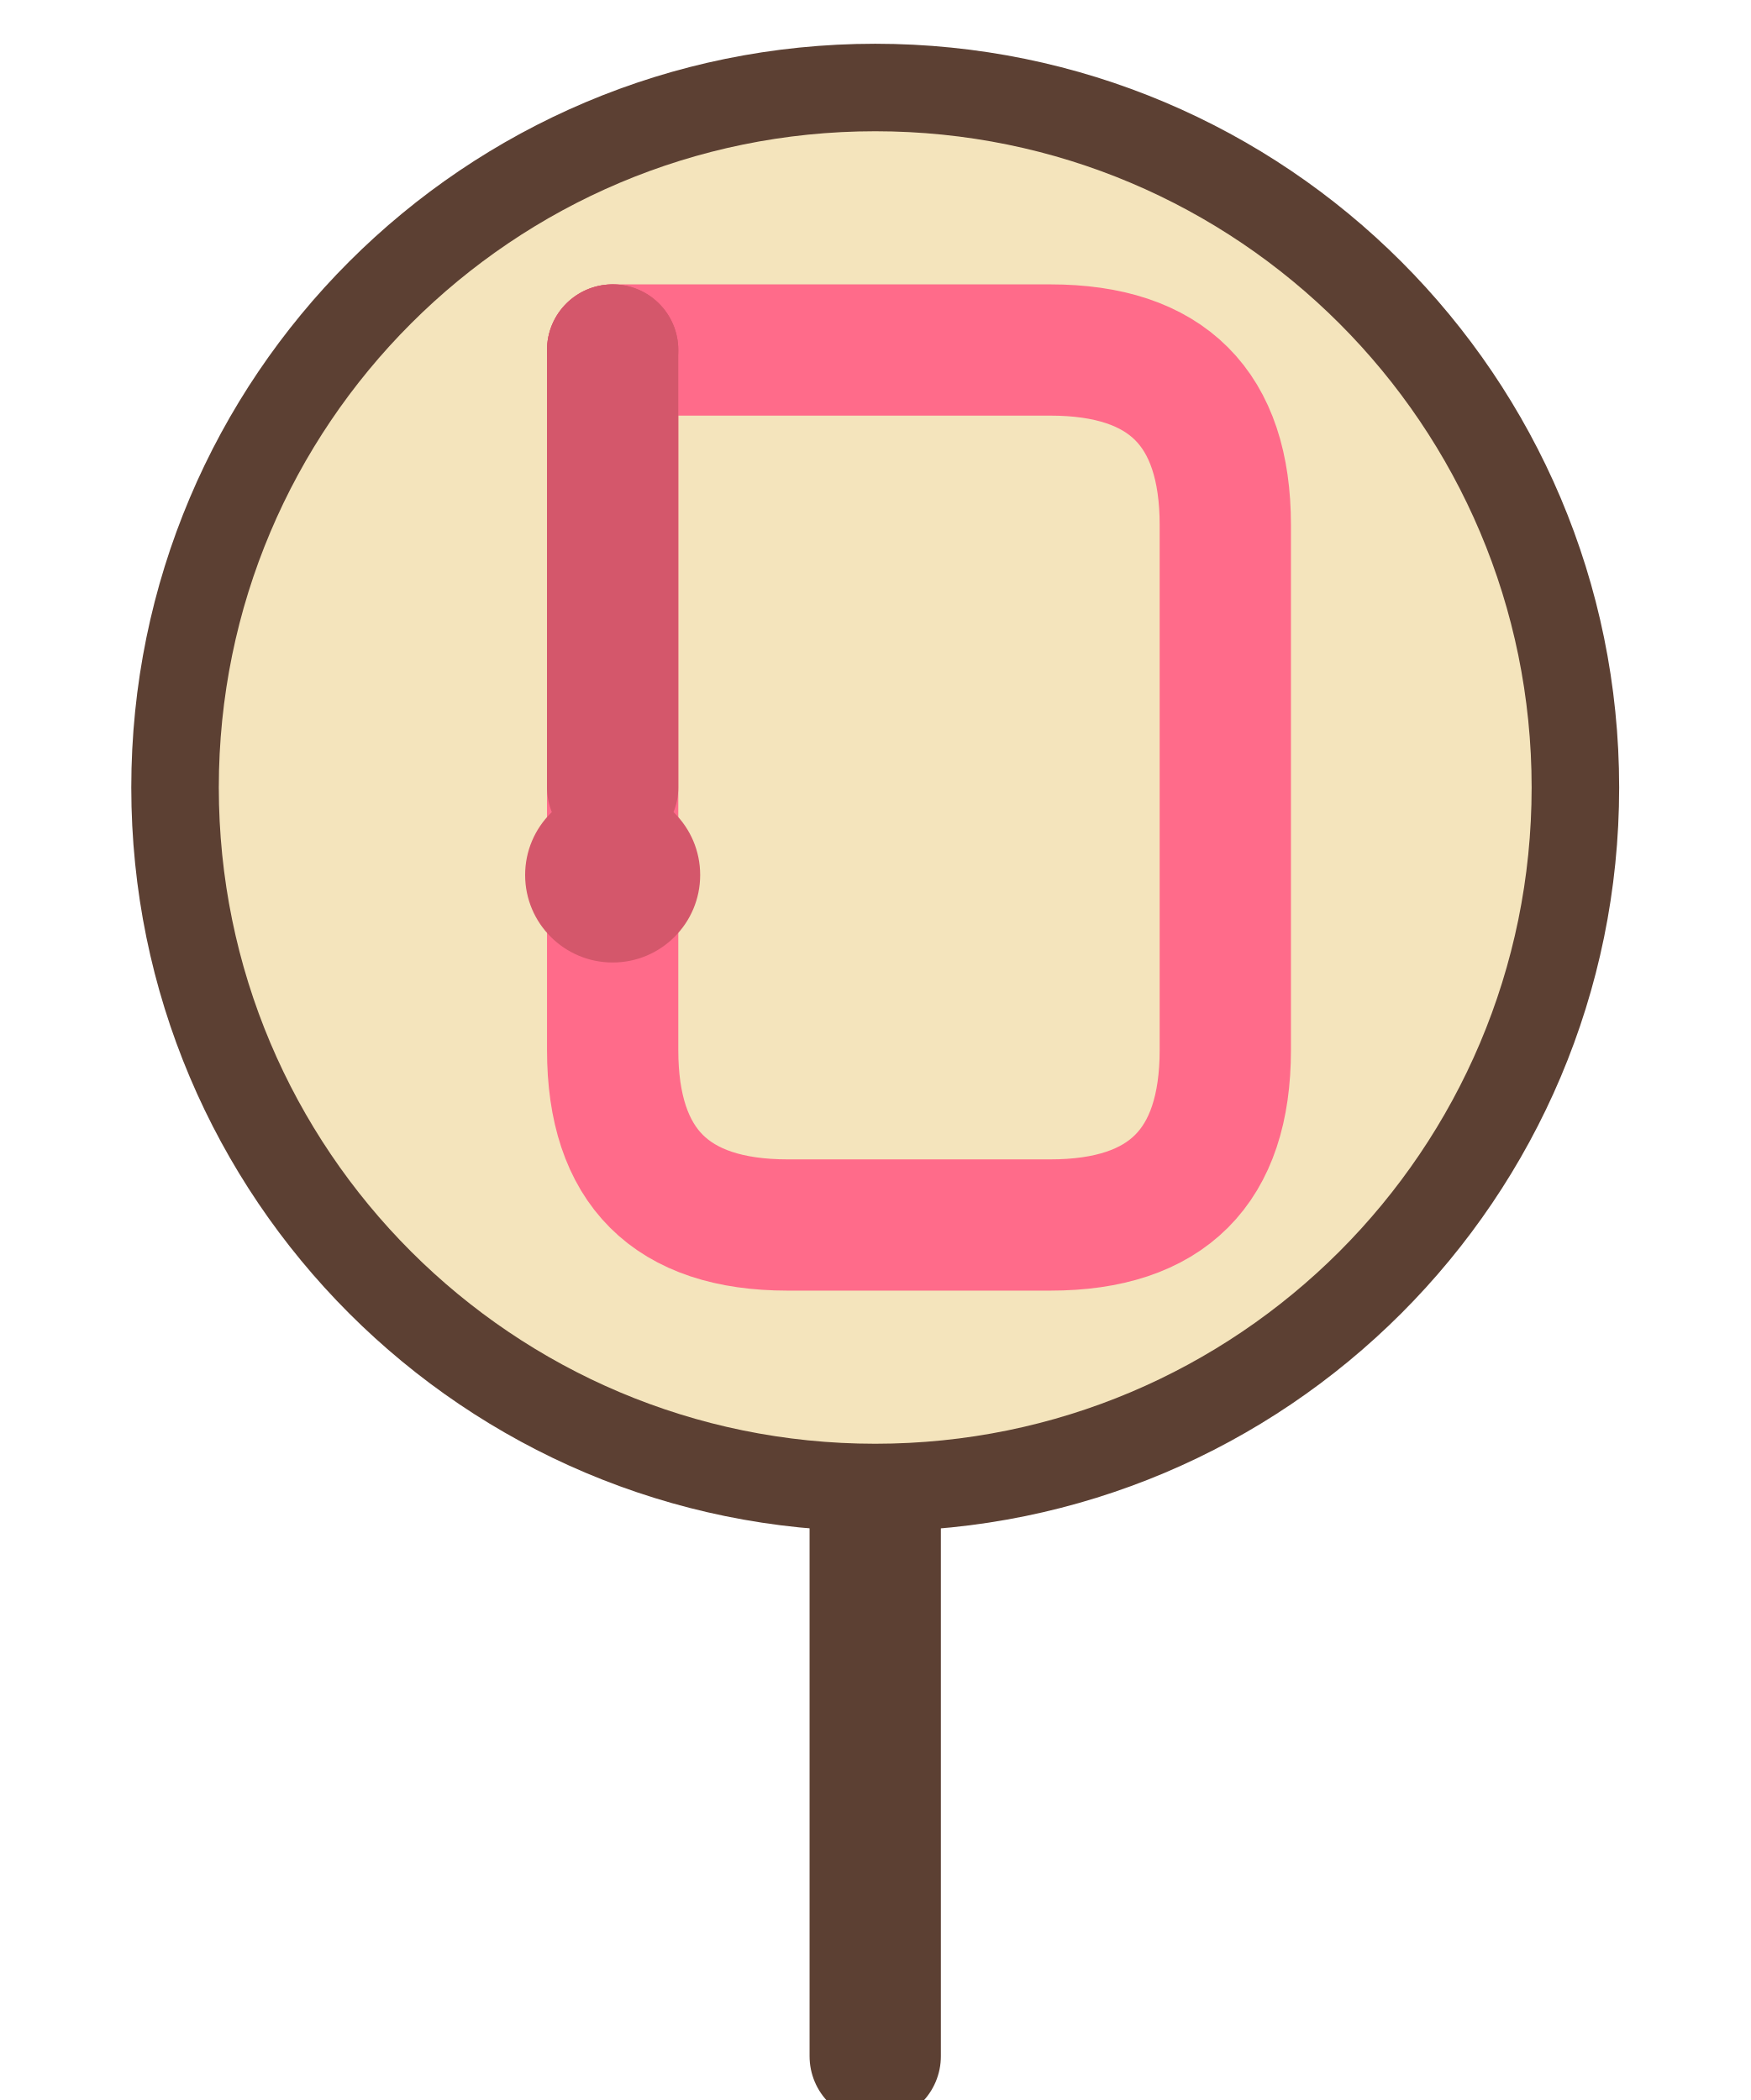
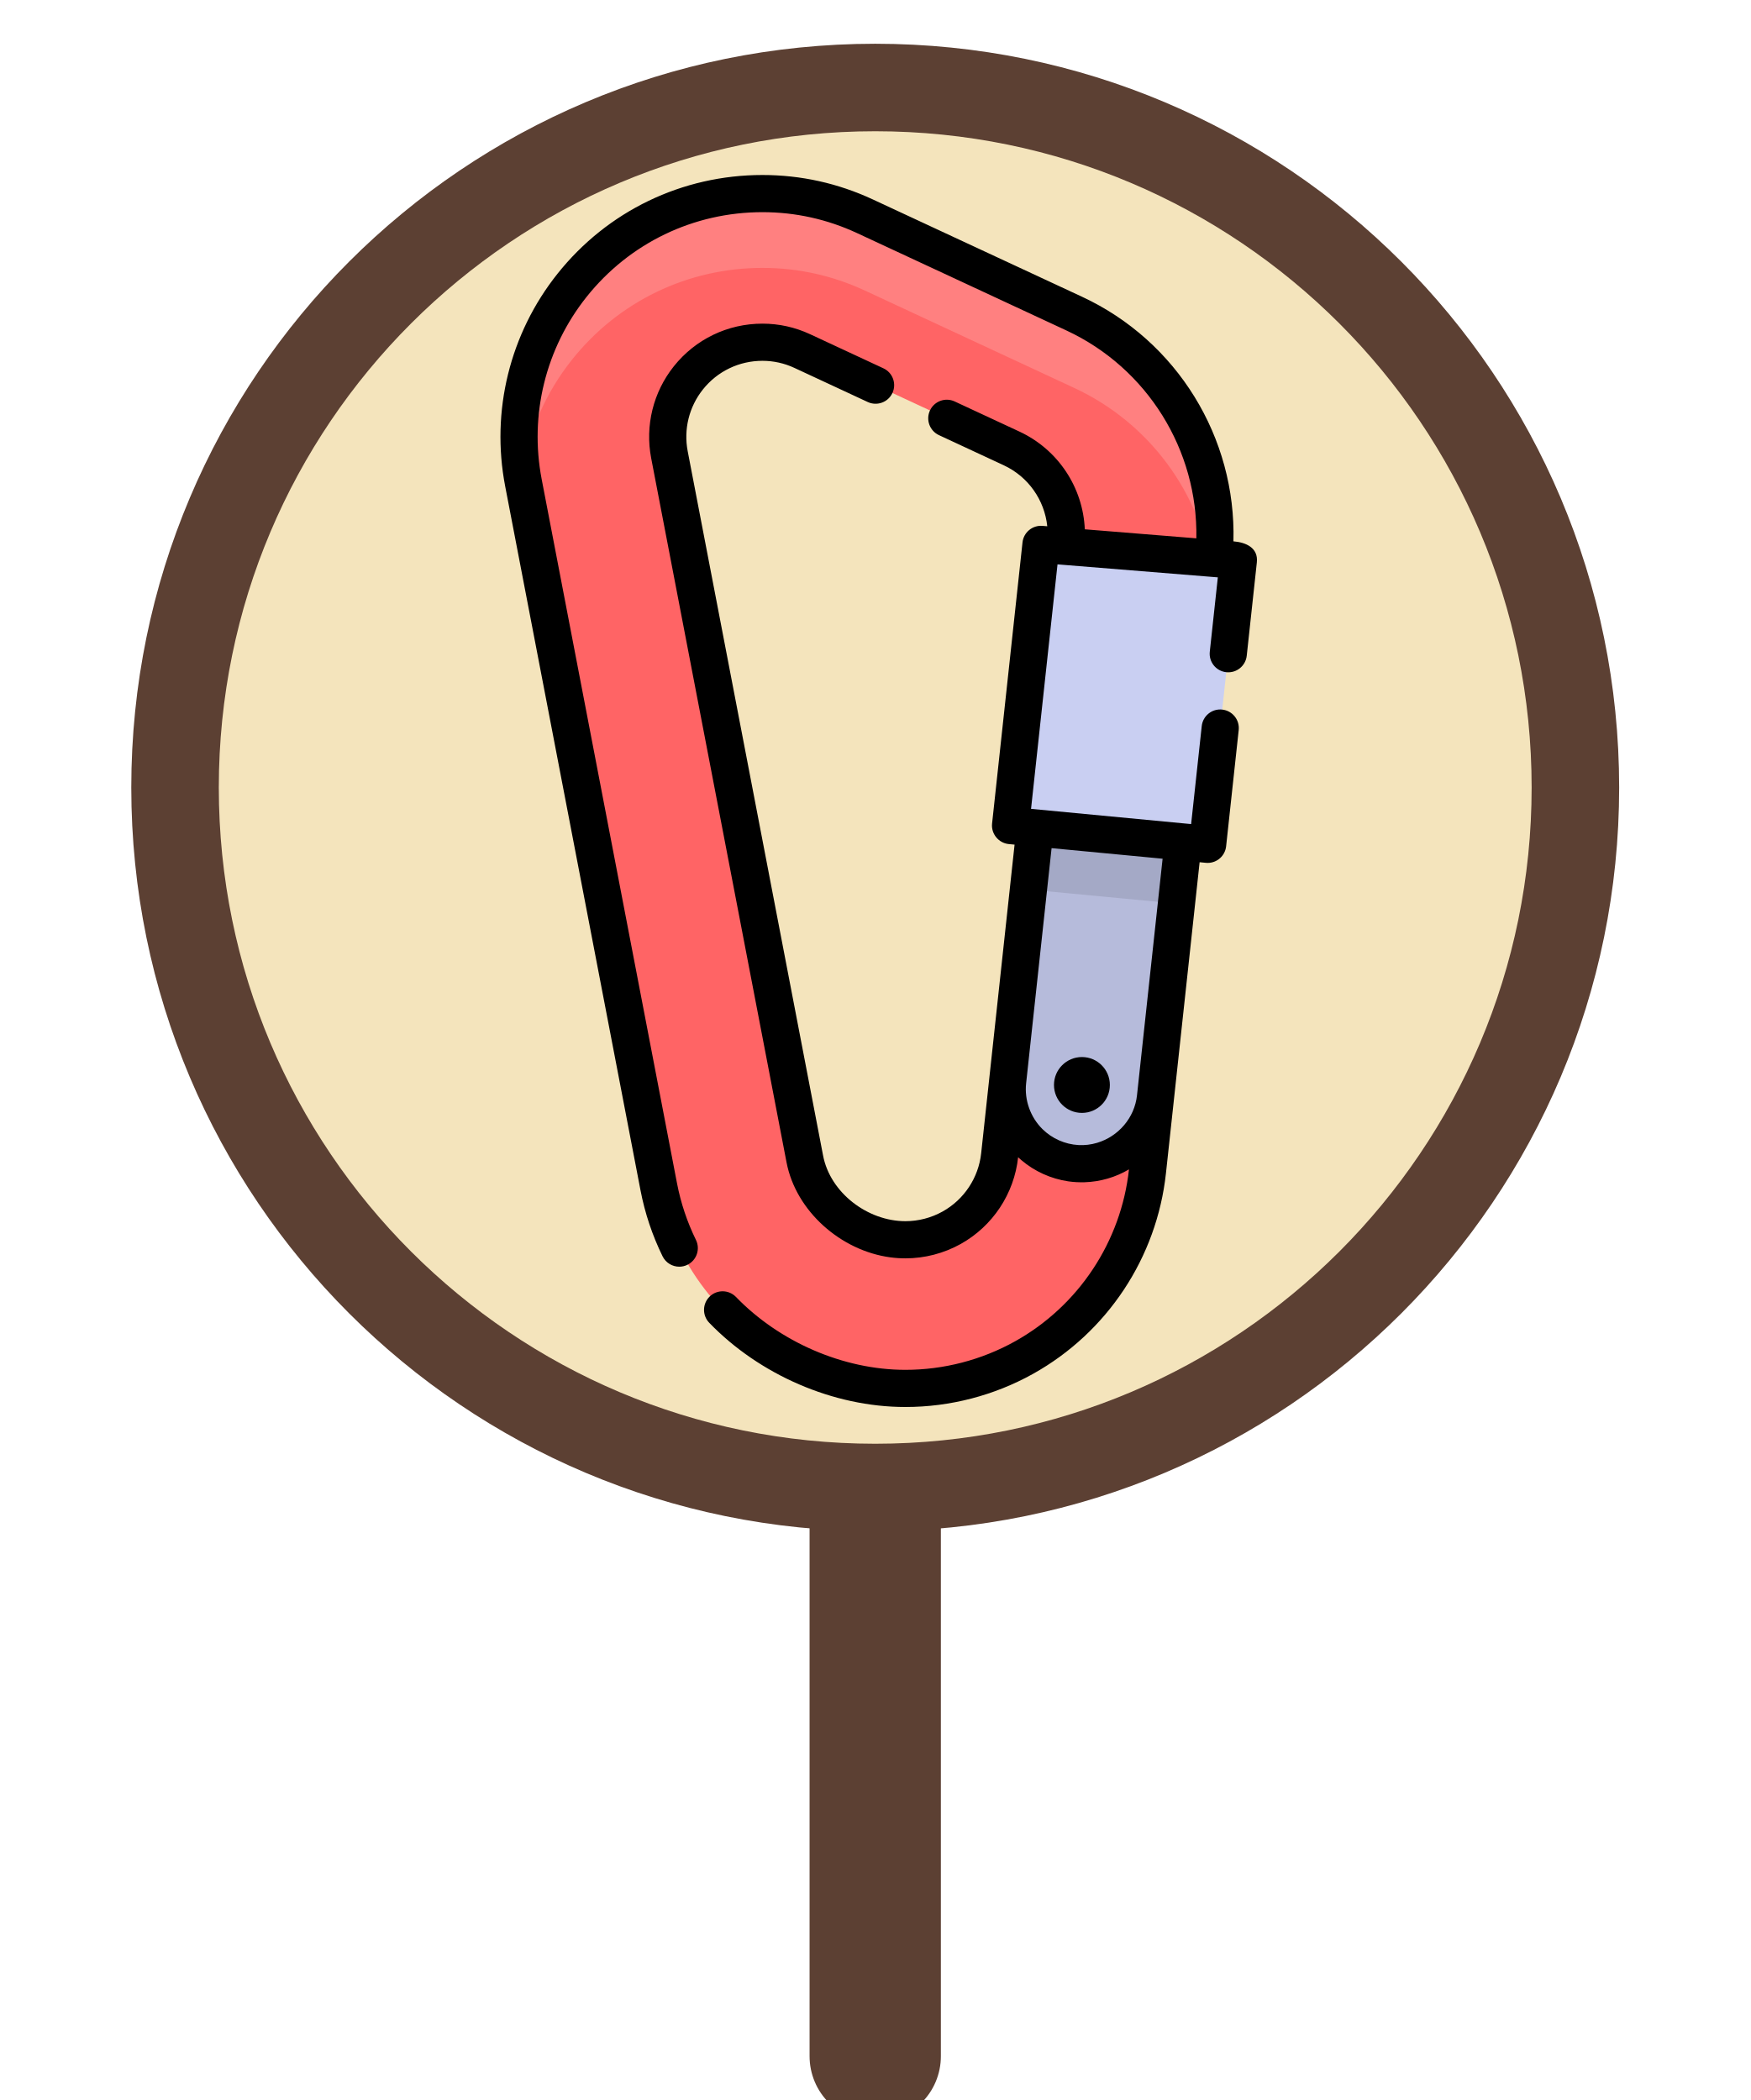
<svg xmlns="http://www.w3.org/2000/svg" width="40" height="48" viewBox="0 0 40 48">
  <path d="M20 47 L20 28" stroke="#5C4033" stroke-width="3" stroke-linecap="round" />
  <circle cx="20" cy="18" r="16" fill="#F4E4BC" stroke="#5C4033" stroke-width="2" />
-   <path d="M14 8 L14 24 Q14 28 18 28 L24 28 Q28 28 28 24 L28 12 Q28 8 24 8 L14 8" fill="none" stroke="#FF6B8A" stroke-width="3" stroke-linecap="round" stroke-linejoin="round" />
-   <line x1="14" y1="8" x2="14" y2="18" stroke="#D4576B" stroke-width="3" stroke-linecap="round" />
-   <circle cx="14" cy="20" r="2" fill="#D4576B" />
-   <circle cx="14" cy="8" r="1.5" fill="#D4576B" />
+   <g transform="translate(6, 4) scale(0.055)">
+     <path style="fill:#FF6465;" d="M267.088,504.278c-17.219,0-34.269-4.433-49.308-12.819l-3.127-1.743       c-26.148-14.582-44.385-39.809-50.035-69.211l-56.23-292.606c-5.577-29.024,1.782-58.931,20.193-82.052       c19.294-24.228,48.128-38.125,79.112-38.125c14.817,0,29.155,3.176,42.618,9.44l86.966,40.463       c39.268,18.271,62.52,59.477,57.86,102.533l-27.474,253.884c-3.519,32.535-22.684,61.475-51.267,77.415       C301.357,499.845,284.307,504.278,267.088,504.278z M207.693,69.498c-12.06,0-23.28,5.405-30.785,14.83       c-7.161,8.992-10.023,20.624-7.854,31.912l56.23,292.606c2.197,11.435,9.29,21.246,19.46,26.918l3.125,1.743       c5.859,3.268,12.505,4.997,19.218,4.997c6.712,0,13.359-1.729,19.22-4.998c11.115-6.199,18.569-17.454,19.937-30.107l27.474-253.886       c1.813-16.746-7.23-32.772-22.502-39.877l-86.967-40.462C219.011,70.734,213.439,69.498,207.693,69.498z" />
+     <path style="fill:#FF8080;" d="M128.582,76.734c19.293-24.227,48.127-38.124,79.111-38.124c14.817,0,29.155,3.176,42.618,9.44       l86.966,40.463c31.275,14.552,52.372,43.658,57.319,76.655l0.543-5.01c4.659-43.058-18.593-84.262-57.86-102.533l-86.966-40.463       c-13.464-6.264-27.803-9.44-42.619-9.44c-30.984,0-59.818,13.896-79.111,38.124c-17.635,22.147-25.123,50.518-20.822,78.378       C110.419,107.05,117.492,90.66,128.582,76.734z" />
+     <path style="fill:#B6BBDB;" d="M324.504,238.67l-14.935,138.017c-1.836,16.961,10.426,32.196,27.386,34.032l0,0       c16.96,1.835,32.196-10.426,34.031-27.386l14.943-138.081L324.504,238.67z" />
+     <polygon style="opacity:0.1;enable-background:new;" points="318.199,296.931 379.703,302.783 385.928,245.254 324.504,238.67" />
+     <polygon style="fill:#C9CFF2;" points="392.664,278.161 405.433,160.159 323.424,153.513 310.778,270.369" />
+     <circle cx="340.424" cy="378.17" r="11.608" />
+     <path d="M340.528,50.624l-86.966-40.463C239.072,3.418,223.636,0,207.688,0c-33.349,0-64.385,14.957-85.152,41.036       c-19.818,24.887-27.74,57.079-21.736,88.32l56.229,292.606c1.825,9.499,4.909,18.719,9.163,27.404       c1.342,2.737,4.085,4.326,6.941,4.326c1.141,0,2.299-0.254,3.391-0.79c3.83-1.876,5.414-6.502,3.538-10.332       c-3.652-7.454-6.299-15.369-7.866-23.523L115.967,126.44c-5.152-26.807,1.646-54.43,18.651-75.784       c17.82-22.378,44.453-35.212,73.07-35.212c13.682,0,26.925,2.933,39.36,8.72l86.966,40.463       c33.642,15.655,54.633,49.722,53.956,86.371l-5.687-0.461l-40.659-3.295c-0.745-17.346-11.058-33.118-27.154-40.607l-26.92-12.525       c-3.865-1.799-8.459-0.123-10.259,3.744c-1.8,3.867-0.124,8.46,3.744,10.259l26.92,12.525c10.208,4.75,16.934,14.464,18.075,25.34       l-1.987-0.161c-4.17-0.339-7.851,2.706-8.302,6.866c0,0-12.642,116.83-12.644,116.855c-0.458,4.23,2.715,8.115,6.946,8.518       l2.403,0.229c0,0-10.559,97.574-10.562,97.597l-3.32,30.685c-1.1,10.168-7.089,19.213-16.022,24.193       c-4.716,2.631-10.061,4.02-15.459,4.02c-15.67,0-31.313-11.798-34.221-27.392l-56.229-292.606       c-1.743-9.072,0.557-18.418,6.311-25.644c6.029-7.574,15.049-11.917,24.743-11.917c4.612,0,9.087,0.994,13.3,2.954l30.447,14.167       c3.867,1.801,8.46,0.124,10.259-3.744c1.8-3.867,0.124-8.46-3.744-10.259l-30.447-14.167c-6.269-2.916-12.937-4.395-19.816-4.395       c-14.426,0-27.847,6.467-36.826,17.742c-8.567,10.758-11.993,24.674-9.396,38.179c0,0,56.216,292.536,56.229,292.606       c3.924,20.42,22.637,36.708,43.032,39.489c2.105,0.287,4.231,0.432,6.356,0.432c8.025,0,15.972-2.066,22.982-5.976       c13.299-7.416,22.217-20.882,23.856-36.04c0.013,0.012,0.028,0.024,0.041,0.037c0.076,0.071,0.156,0.139,0.234,0.21       c0.342,0.315,0.689,0.624,1.043,0.927c5.495,4.696,12.33,7.776,19.477,8.832c2.251,0.333,4.513,0.439,6.785,0.382       c6.491-0.196,12.893-2.043,18.479-5.356c-3.259,30.037-20.956,56.756-47.347,71.473c-13.892,7.747-29.643,11.842-45.548,11.842       c-25.914,0-52.424-11.69-70.389-30.285c-2.963-3.066-7.852-3.151-10.919-0.187c-3.067,2.963-3.152,7.852-0.187,10.919       c20.829,21.56,51.469,34.996,81.496,34.996c18.532,0,36.883-4.771,53.07-13.798c30.765-17.158,51.394-48.31,55.182-83.328       l3.318-30.661c0.001-0.015,0.003-0.03,0.005-0.049l10.666-98.563l2.603,0.248c0.249,0.024,0.495,0.035,0.74,0.035       c3.898,0,7.241-2.938,7.668-6.891l5.228-48.316c0.459-4.24-2.607-8.049-6.846-8.509c-4.244-0.467-8.049,2.607-8.509,6.846       l-4.409,40.737l-66.51-6.329l10.994-101.605c0,0,2.71,0.219,2.714,0.22c0,0,61.581,4.99,61.584,4.99l2.312,0.187l-3.345,30.912       c-0.458,4.24,2.607,8.048,6.847,8.508c4.235,0.457,8.048-2.607,8.508-6.847c0,0,4.189-38.718,4.198-38.797       c0.666-6.152-4.665-8.334-9.729-8.744C404.555,109.17,380.031,69.006,340.528,50.624z M327.821,279.748l46.127,4.39l-10.644,98.366       c-1.003,9.271-7.689,17.075-16.589,19.717c-2.498,0.741-5.122,1.068-7.725,0.92c-5.602-0.317-10.959-2.688-14.955-6.629       c-4.982-4.912-7.546-12.038-6.795-18.996L327.821,279.748z" />
+   </g>
</svg>
